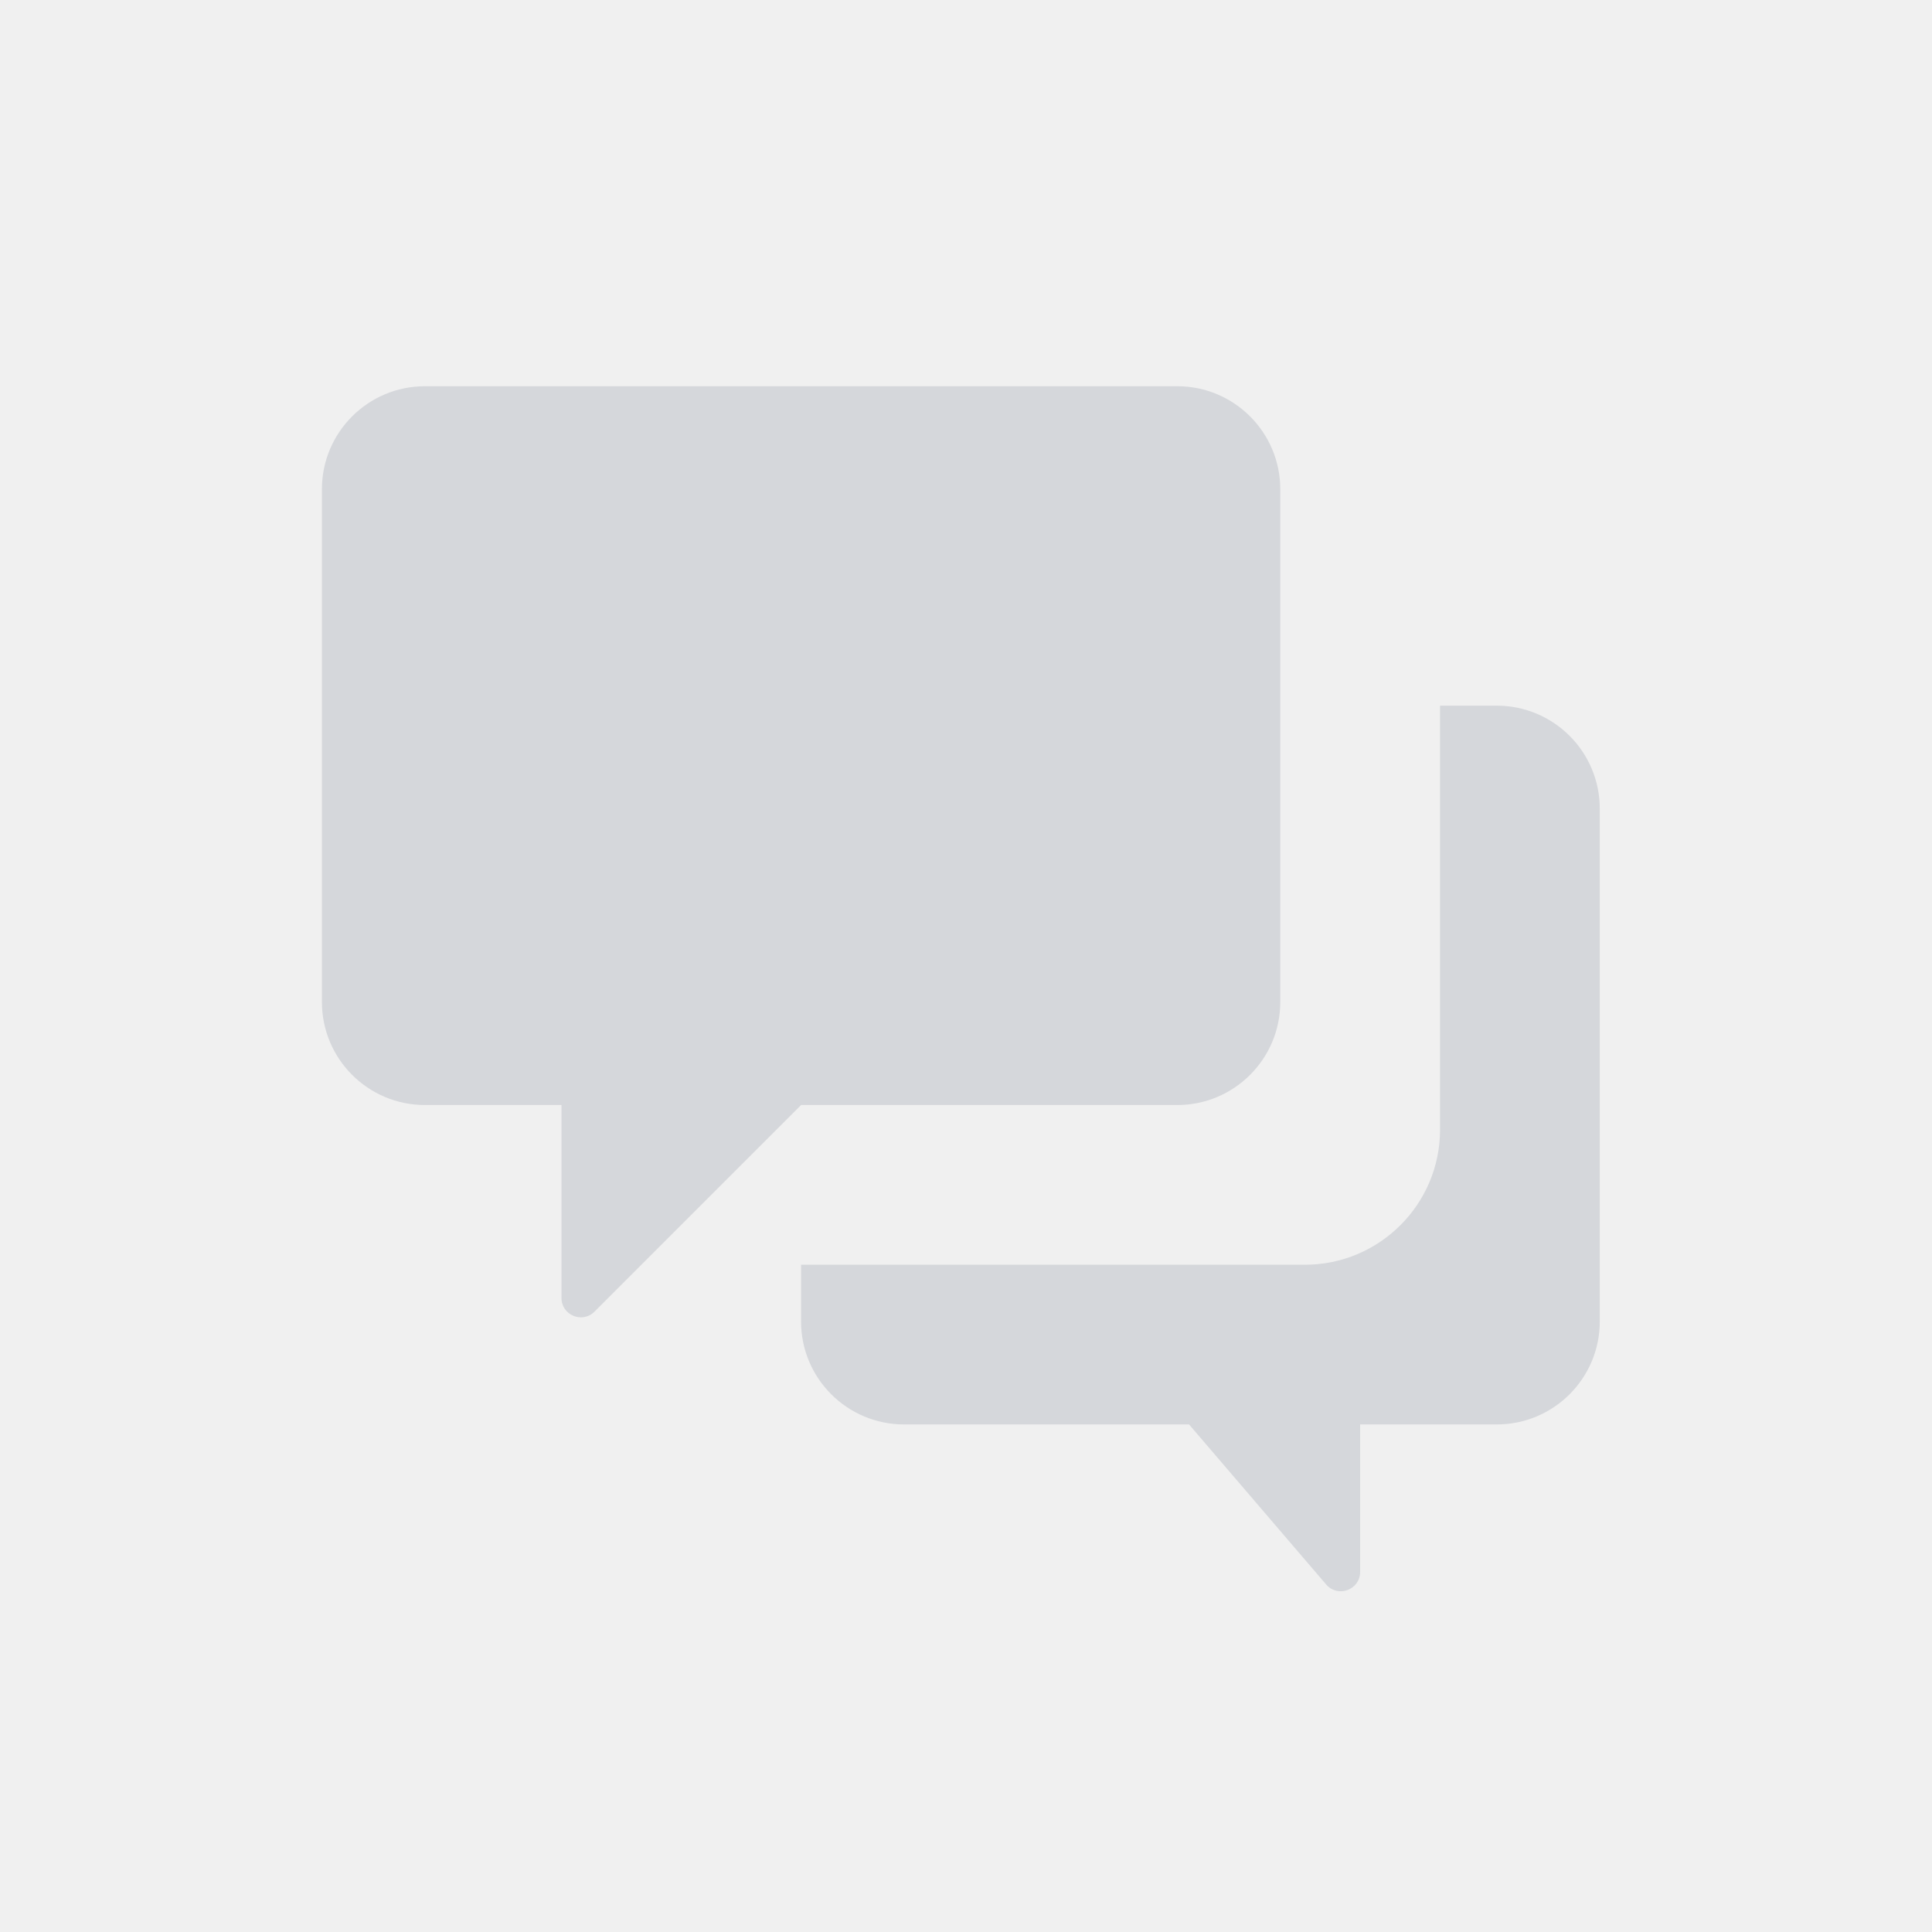
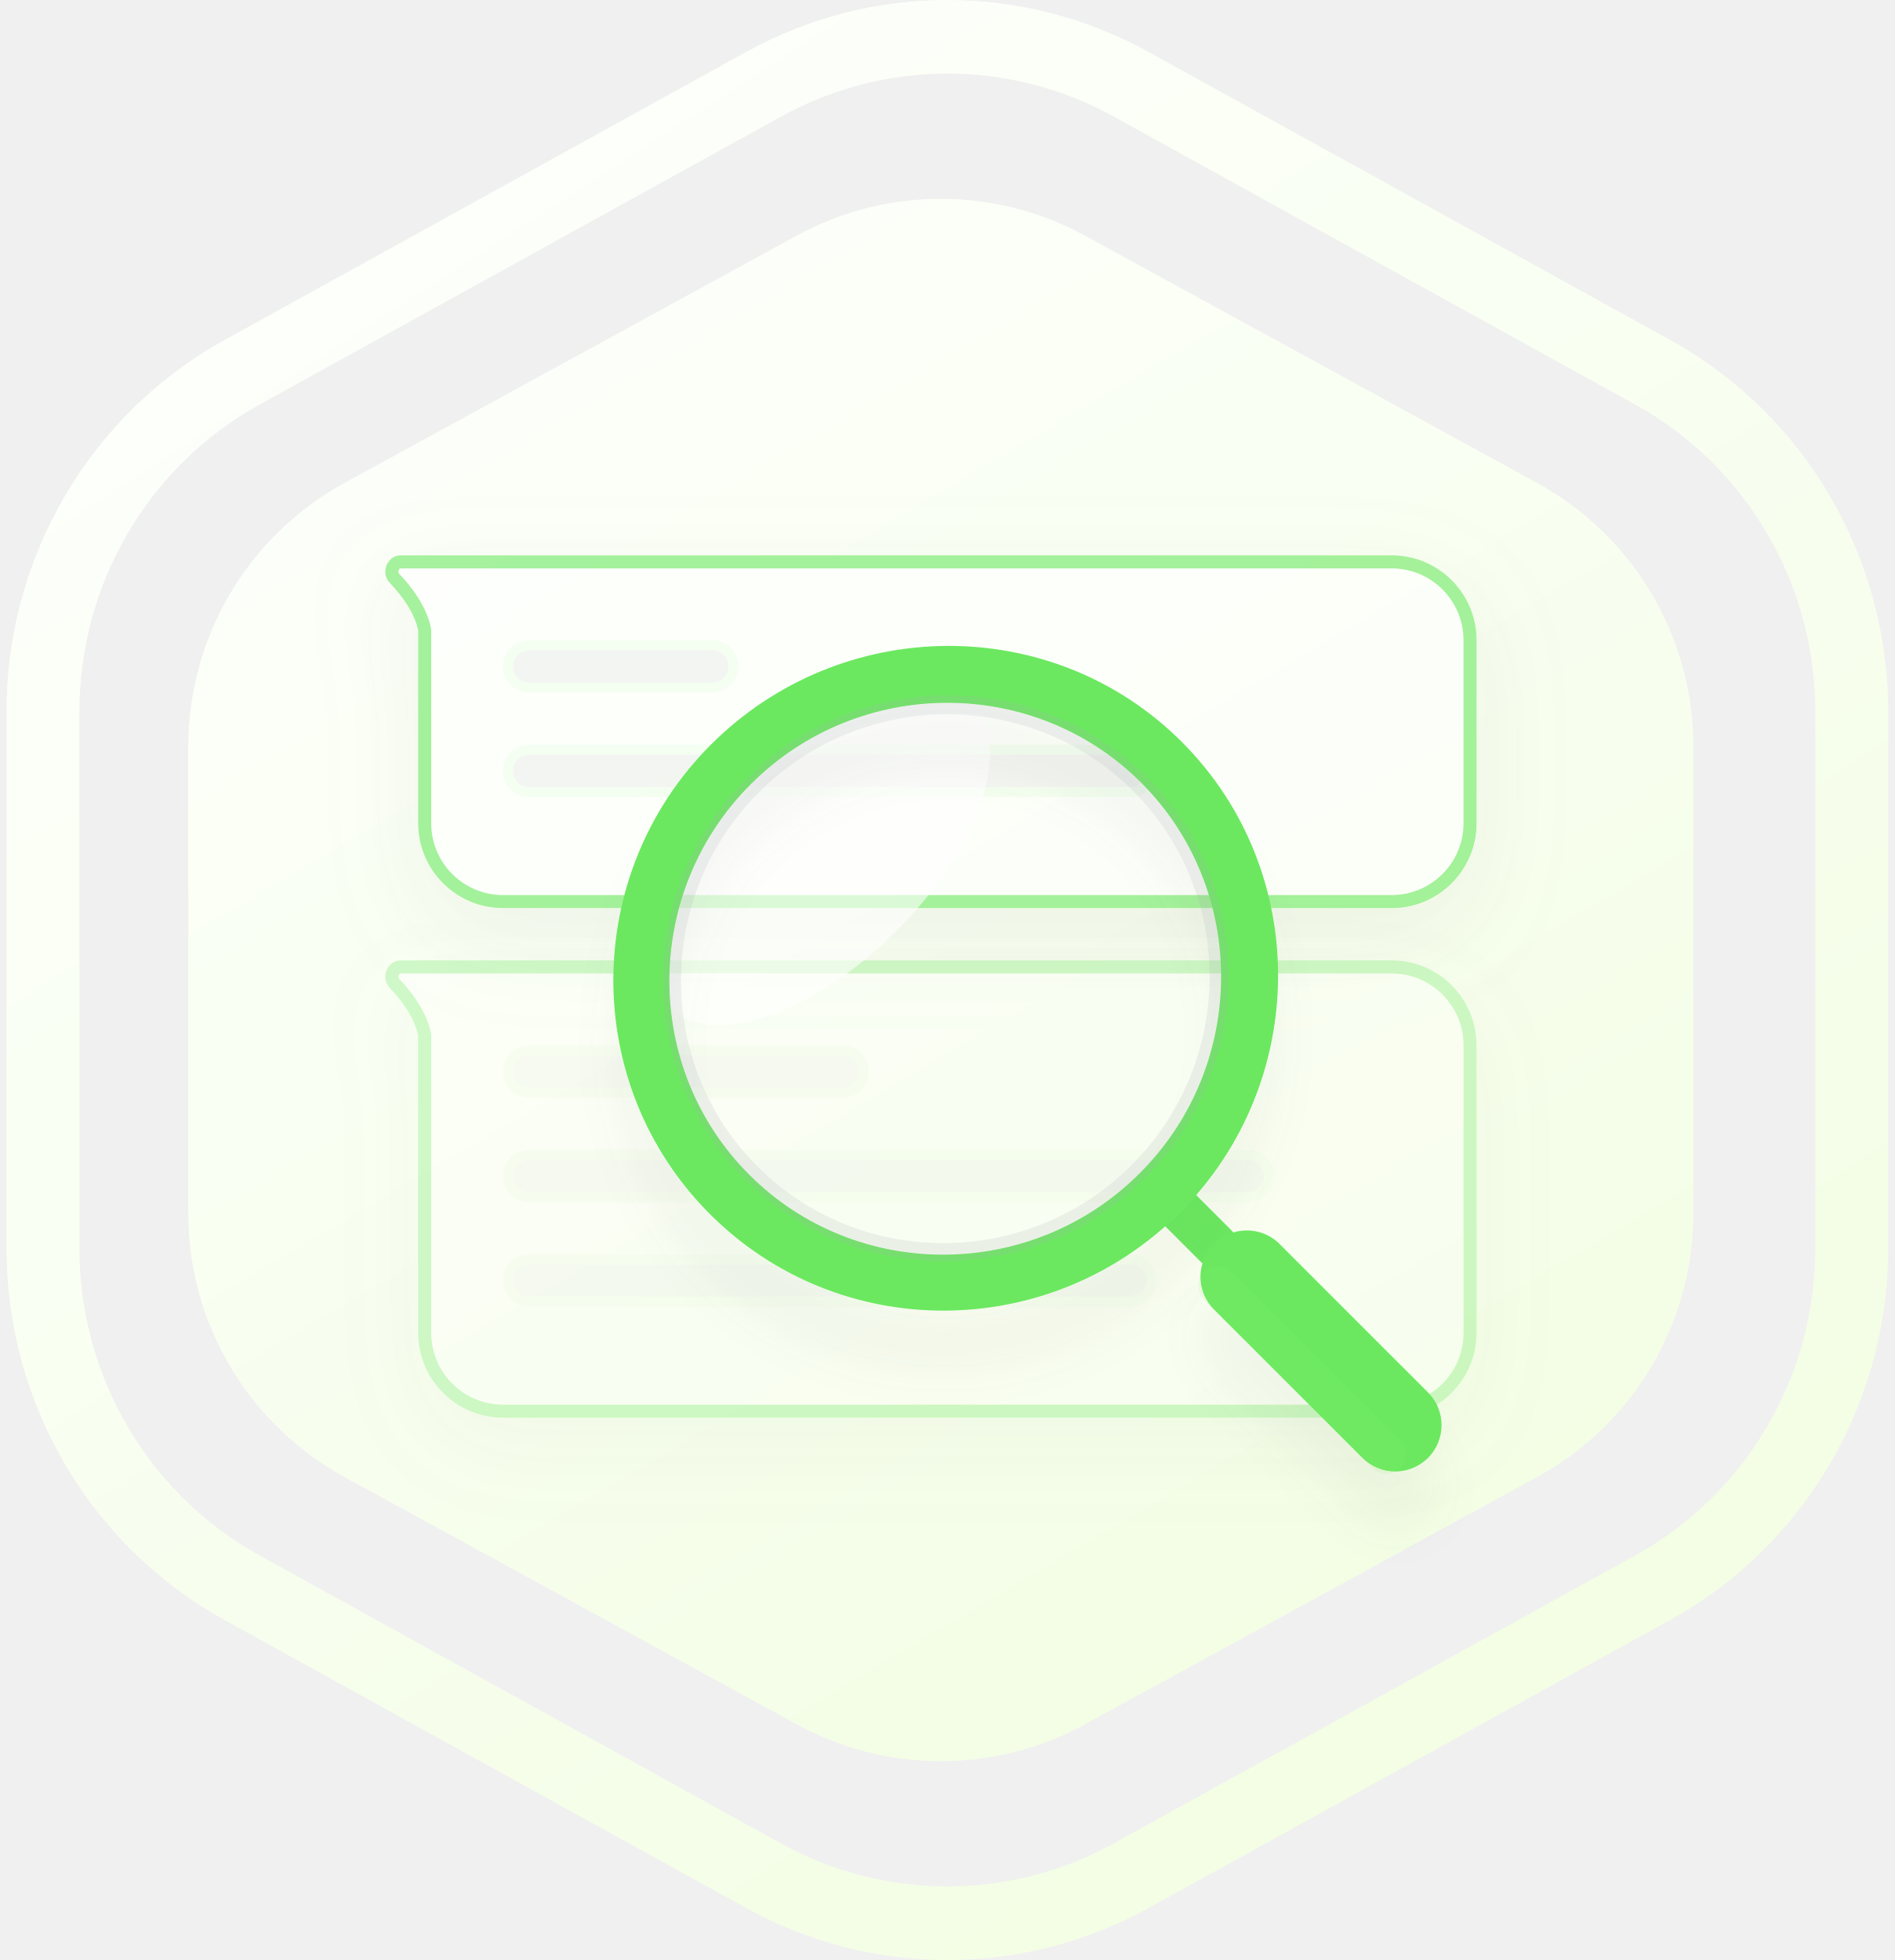
- <svg xmlns="http://www.w3.org/2000/svg" width="24" height="24" viewBox="0 0 24 24" fill="none">
-   <path d="M3.999 6.077C3.999 5.371 4.572 4.798 5.278 4.798H14.625C15.331 4.798 15.904 5.371 15.904 6.077V12.447C15.904 13.154 15.331 13.727 14.625 13.727H9.952L7.385 16.294C7.234 16.445 6.975 16.338 6.975 16.124V13.727H5.278C4.572 13.727 3.999 13.154 3.999 12.447V6.077Z" fill="#D5D7DB" />
-   <path d="M9.951 15.711V16.416C9.951 17.122 10.524 17.695 11.231 17.695H14.771L16.474 19.683C16.619 19.852 16.896 19.75 16.896 19.527V17.695H18.593C19.3 17.695 19.873 17.122 19.873 16.416V10.046C19.873 9.339 19.3 8.766 18.593 8.766H17.889V14.032C17.889 14.959 17.137 15.711 16.209 15.711H9.951Z" fill="#D5D7DB" />
+ <svg xmlns="http://www.w3.org/2000/svg" width="145" height="150" viewBox="0 0 145 150" fill="none">
+   <path fill-rule="evenodd" clip-rule="evenodd" d="M125.133 30.959L85.221 8.917C77.294 4.539 67.706 4.539 59.779 8.917L19.867 30.959C11.366 35.655 6.079 44.66 6.079 54.444V95.556C6.079 105.34 11.366 114.345 19.867 119.04L59.779 141.083C67.706 145.461 77.294 145.461 85.221 141.083L125.133 119.04C133.634 114.345 138.921 105.34 138.921 95.556V54.444C138.921 44.66 133.634 35.655 125.133 30.959ZM87.898 3.974C78.303 -1.325 66.697 -1.325 57.102 3.974L17.19 26.017C6.9 31.701 0.5 42.6 0.5 54.444V95.556C0.5 107.4 6.9 118.299 17.19 123.983L57.102 146.026C66.697 151.325 78.303 151.325 87.898 146.026L127.81 123.983C138.1 118.299 144.5 107.4 144.5 95.556V54.444C144.5 42.6 138.1 31.701 127.81 26.017L87.898 3.974Z" fill="url(#paint0_linear_12102_422964)" />
+   <path d="M60.963 18.037C67.84 14.275 76.16 14.275 83.037 18.037L117.628 36.957C125.004 40.991 129.591 48.728 129.591 57.136V92.865C129.591 101.272 125.004 109.009 117.628 113.043L83.037 131.963C76.16 135.725 67.84 135.725 60.963 131.963L26.372 113.043C18.996 109.009 14.409 101.272 14.409 92.865V57.136C14.409 48.728 18.996 40.991 26.372 36.957L60.963 18.037Z" fill="url(#paint1_linear_12102_422964)" />
+   <g opacity="0.6" filter="url(#filter0_d_12102_422964)">
+     <path fill-rule="evenodd" clip-rule="evenodd" d="M106.5 43C109.814 43 112.5 45.686 112.5 49V63C112.5 66.314 109.814 69 106.5 69H38.5C35.186 69 32.5 66.314 32.5 63V48.197C32.185 46.626 31.09 45.204 30.174 44.246C29.764 43.816 30.064 43 30.659 43H32.5H34.724H42.4H106.5Z" fill="white" />
+     <path d="M32.5 48.197L32.99 48.098L33 48.147V48.197H32.5ZM30.174 44.246L30.536 43.9L30.536 43.9L30.174 44.246ZM112 49C112 45.962 109.538 43.5 106.5 43.5V42.5C110.09 42.5 113 45.41 113 49H112ZM112 63V49H113V63H112ZM106.5 68.5C109.538 68.5 112 66.038 112 63H113C113 66.59 110.09 69.5 106.5 69.5V68.5ZM38.5 68.5H106.5V69.5H38.5V68.5ZM33 63C33 66.038 35.462 68.5 38.5 68.5V69.5C34.91 69.5 32 66.59 32 63H33ZM33 48.197V63H32V48.197H33ZM30.536 43.9C31.469 44.877 32.646 46.385 32.99 48.098L32.01 48.295C31.723 46.868 30.711 45.53 29.813 44.591L30.536 43.9ZM30.659 43.5C30.619 43.5 30.551 43.525 30.507 43.64C30.462 43.757 30.491 43.853 30.536 43.9L29.813 44.591C29.447 44.208 29.421 43.681 29.573 43.284C29.725 42.883 30.104 42.5 30.659 42.5V43.5ZM32.5 43.5H30.659V42.5H32.5V43.5ZM34.724 43.5H32.5V42.5H34.724V43.5ZM42.4 43.5H34.724V42.5H42.4V43.5ZM106.5 43.5H42.4V42.5H106.5V43.5Z" fill="#6BE860" />
+     <rect opacity="0.1" x="38.882" y="49.382" width="17.235" height="3.235" rx="1.618" fill="#525C69" stroke="#6BE860" stroke-width="0.765" />
+     <rect opacity="0.1" x="38.882" y="57.382" width="49.235" height="3.235" rx="1.618" fill="#525C69" stroke="#6BE860" stroke-width="0.765" />
+   </g>
+   <g opacity="0.3" filter="url(#filter1_d_12102_422964)">
+     <path fill-rule="evenodd" clip-rule="evenodd" d="M106.5 74C109.814 74 112.5 76.686 112.5 80V102C112.5 105.314 109.814 108 106.5 108H38.5C35.186 108 32.5 105.314 32.5 102V79.197C32.185 77.626 31.09 76.204 30.174 75.246C29.764 74.816 30.064 74 30.659 74H32.5H34.724H42.4H106.5Z" fill="white" />
+     <path d="M32.5 79.197L32.99 79.098L33 79.147V79.197H32.5ZM30.174 75.246L30.536 74.9L30.536 74.9L30.174 75.246ZM112 80C112 76.962 109.538 74.5 106.5 74.5V73.5C110.09 73.5 113 76.41 113 80H112ZM112 102V80H113V102H112ZM106.5 107.5C109.538 107.5 112 105.038 112 102H113C113 105.59 110.09 108.5 106.5 108.5V107.5ZM38.5 107.5H106.5V108.5H38.5V107.5ZM33 102C33 105.038 35.462 107.5 38.5 107.5V108.5C34.91 108.5 32 105.59 32 102H33ZM33 79.197V102H32V79.197H33ZM30.536 74.9C31.469 75.877 32.646 77.385 32.99 79.098L32.01 79.295C31.723 77.868 30.711 76.53 29.813 75.591L30.536 74.9ZM30.659 74.5C30.619 74.5 30.551 74.525 30.507 74.64C30.462 74.757 30.491 74.853 30.536 74.9L29.813 75.591C29.447 75.208 29.421 74.681 29.573 74.284C29.725 73.883 30.104 73.5 30.659 73.5V74.5ZM32.5 74.5H30.659V73.5H32.5V74.5ZM34.724 74.5H32.5V73.5H34.724V74.5ZM42.4 74.5H34.724V73.5H42.4V74.5ZM106.5 74.5H42.4V73.5H106.5V74.5Z" fill="#6BE860" />
+     <rect opacity="0.1" x="38.882" y="80.382" width="27.235" height="3.235" rx="1.618" fill="#525C69" stroke="#6BE860" stroke-width="0.765" />
+     <rect opacity="0.1" x="38.882" y="88.382" width="58.235" height="3.235" rx="1.618" fill="#525C69" stroke="#6BE860" stroke-width="0.765" />
+     <rect opacity="0.1" x="38.882" y="96.382" width="49.235" height="3.235" rx="1.618" fill="#525C69" stroke="#6BE860" stroke-width="0.765" />
+   </g>
+   <path opacity="0.6" d="M56.932 59.684C50.557 66.059 47.954 73.862 51.163 77.071C54.373 80.28 62.173 77.68 68.591 71.262C74.966 64.886 77.609 57.043 74.4 53.834C71.193 50.623 63.35 53.266 56.932 59.684L56.932 59.684Z" fill="white" />
+   <rect width="3.361" height="7.469" rx="1.68" transform="matrix(0.707107 -0.707107 -0.707107 -0.707107 93.0399 97.7129)" fill="#6BE860" />
+   <g filter="url(#filter2_d_12102_422964)">
+     <path fill-rule="evenodd" clip-rule="evenodd" d="M54.329 92.918C44.428 83.015 44.493 66.902 54.403 56.989L54.403 56.99C64.379 47.011 80.552 46.883 90.45 56.788C100.35 66.691 100.222 82.867 90.312 92.78C80.335 102.759 64.229 102.821 54.329 92.918ZM57.341 89.904C65.538 98.103 78.959 98.052 87.219 89.79C95.477 81.53 95.528 68.106 87.334 59.904C79.137 51.705 65.716 51.757 57.456 60.019C49.196 68.281 49.144 81.705 57.341 89.904Z" fill="#6BE860" />
+   </g>
+   <path opacity="0.418" fill-rule="evenodd" clip-rule="evenodd" d="M57.009 90.236C48.579 81.804 48.635 68.084 57.073 59.643L57.072 59.644C65.567 51.147 79.338 51.037 87.766 59.472C96.196 67.904 96.087 81.678 87.649 90.119C79.154 98.616 65.44 98.668 57.009 90.236ZM57.971 89.274C65.826 97.131 78.686 97.082 86.601 89.164C94.514 81.25 94.564 68.386 86.711 60.527C78.856 52.671 65.996 52.72 58.081 60.637C50.166 68.554 50.116 81.418 57.971 89.274Z" fill="#A8ADB4" fill-opacity="0.417" />
+   <g filter="url(#filter3_d_12102_422964)">
+     <rect x="90.399" y="97.713" width="7.095" height="23.153" rx="3.548" transform="rotate(-45 90.3994 97.7129)" fill="#6BE860" />
+   </g>
+   <rect opacity="0.115" x="91.082" y="98.395" width="2.987" height="21.222" rx="1.494" transform="rotate(-45 91.0818 98.3955)" fill="#8CEF73" />
+   <defs>
+     <filter id="filter0_d_12102_422964" x="22.411" y="37.784" width="97.663" height="41.149" filterUnits="userSpaceOnUse" color-interpolation-filters="sRGB">
+       <feFlood flood-opacity="0" result="BackgroundImageFix" />
+       <feColorMatrix in="SourceAlpha" type="matrix" values="0 0 0 0 0 0 0 0 0 0 0 0 0 0 0 0 0 0 127 0" result="hardAlpha" />
+       <feOffset dy="2.358" />
+       <feGaussianBlur stdDeviation="3.537" />
+       <feComposite in2="hardAlpha" operator="out" />
+       <feColorMatrix type="matrix" values="0 0 0 0 0.424 0 0 0 0 0.424 0 0 0 0 0.424 0 0 0 0.12 0" />
+       <feBlend mode="normal" in2="BackgroundImageFix" result="effect1_dropShadow_12102_422964" />
+       <feBlend mode="normal" in="SourceGraphic" in2="effect1_dropShadow_12102_422964" result="shape" />
+     </filter>
+     <filter id="filter1_d_12102_422964" x="22.411" y="68.784" width="97.663" height="49.149" filterUnits="userSpaceOnUse" color-interpolation-filters="sRGB">
+       <feFlood flood-opacity="0" result="BackgroundImageFix" />
+       <feColorMatrix in="SourceAlpha" type="matrix" values="0 0 0 0 0 0 0 0 0 0 0 0 0 0 0 0 0 0 127 0" result="hardAlpha" />
+       <feOffset dy="2.358" />
+       <feGaussianBlur stdDeviation="3.537" />
+       <feComposite in2="hardAlpha" operator="out" />
+       <feColorMatrix type="matrix" values="0 0 0 0 0.424 0 0 0 0 0.424 0 0 0 0 0.424 0 0 0 0.12 0" />
+       <feBlend mode="normal" in2="BackgroundImageFix" result="effect1_dropShadow_12102_422964" />
+       <feBlend mode="normal" in="SourceGraphic" in2="effect1_dropShadow_12102_422964" result="shape" />
+     </filter>
+     <filter id="filter2_d_12102_422964" x="43.493" y="49.432" width="57.761" height="58.908" filterUnits="userSpaceOnUse" color-interpolation-filters="sRGB">
+       <feFlood flood-opacity="0" result="BackgroundImageFix" />
+       <feColorMatrix in="SourceAlpha" type="matrix" values="0 0 0 0 0 0 0 0 0 0 0 0 0 0 0 0 0 0 127 0" result="hardAlpha" />
+       <feOffset dy="4.592" />
+       <feGaussianBlur stdDeviation="1.722" />
+       <feComposite in2="hardAlpha" operator="out" />
+       <feColorMatrix type="matrix" values="0 0 0 0 0.229 0 0 0 0 0.243 0 0 0 0 0.258 0 0 0 0.04 0" />
+       <feBlend mode="normal" in2="BackgroundImageFix" result="effect1_dropShadow_12102_422964" />
+       <feBlend mode="normal" in="SourceGraphic" in2="effect1_dropShadow_12102_422964" result="shape" />
+     </filter>
+     <filter id="filter3_d_12102_422964" x="88.425" y="94.165" width="25.337" height="26.486" filterUnits="userSpaceOnUse" color-interpolation-filters="sRGB">
+       <feFlood flood-opacity="0" result="BackgroundImageFix" />
+       <feColorMatrix in="SourceAlpha" type="matrix" values="0 0 0 0 0 0 0 0 0 0 0 0 0 0 0 0 0 0 127 0" result="hardAlpha" />
+       <feOffset dy="4.592" />
+       <feGaussianBlur stdDeviation="1.722" />
+       <feComposite in2="hardAlpha" operator="out" />
+       <feColorMatrix type="matrix" values="0 0 0 0 0.229 0 0 0 0 0.243 0 0 0 0 0.258 0 0 0 0.04 0" />
+       <feBlend mode="normal" in2="BackgroundImageFix" result="effect1_dropShadow_12102_422964" />
+       <feBlend mode="normal" in="SourceGraphic" in2="effect1_dropShadow_12102_422964" result="shape" />
+     </filter>
+     <linearGradient id="paint0_linear_12102_422964" x1="0.5" y1="0" x2="102.341" y2="157.005" gradientUnits="userSpaceOnUse">
+       <stop stop-color="white" />
+       <stop offset="1" stop-color="#F2FEE2" />
+     </linearGradient>
+     <linearGradient id="paint1_linear_12102_422964" x1="5.5" y1="12" x2="87.5" y2="151" gradientUnits="userSpaceOnUse">
+       <stop stop-color="white" />
+       <stop offset="1" stop-color="#F2FEE2" />
+     </linearGradient>
+   </defs>
</svg>
